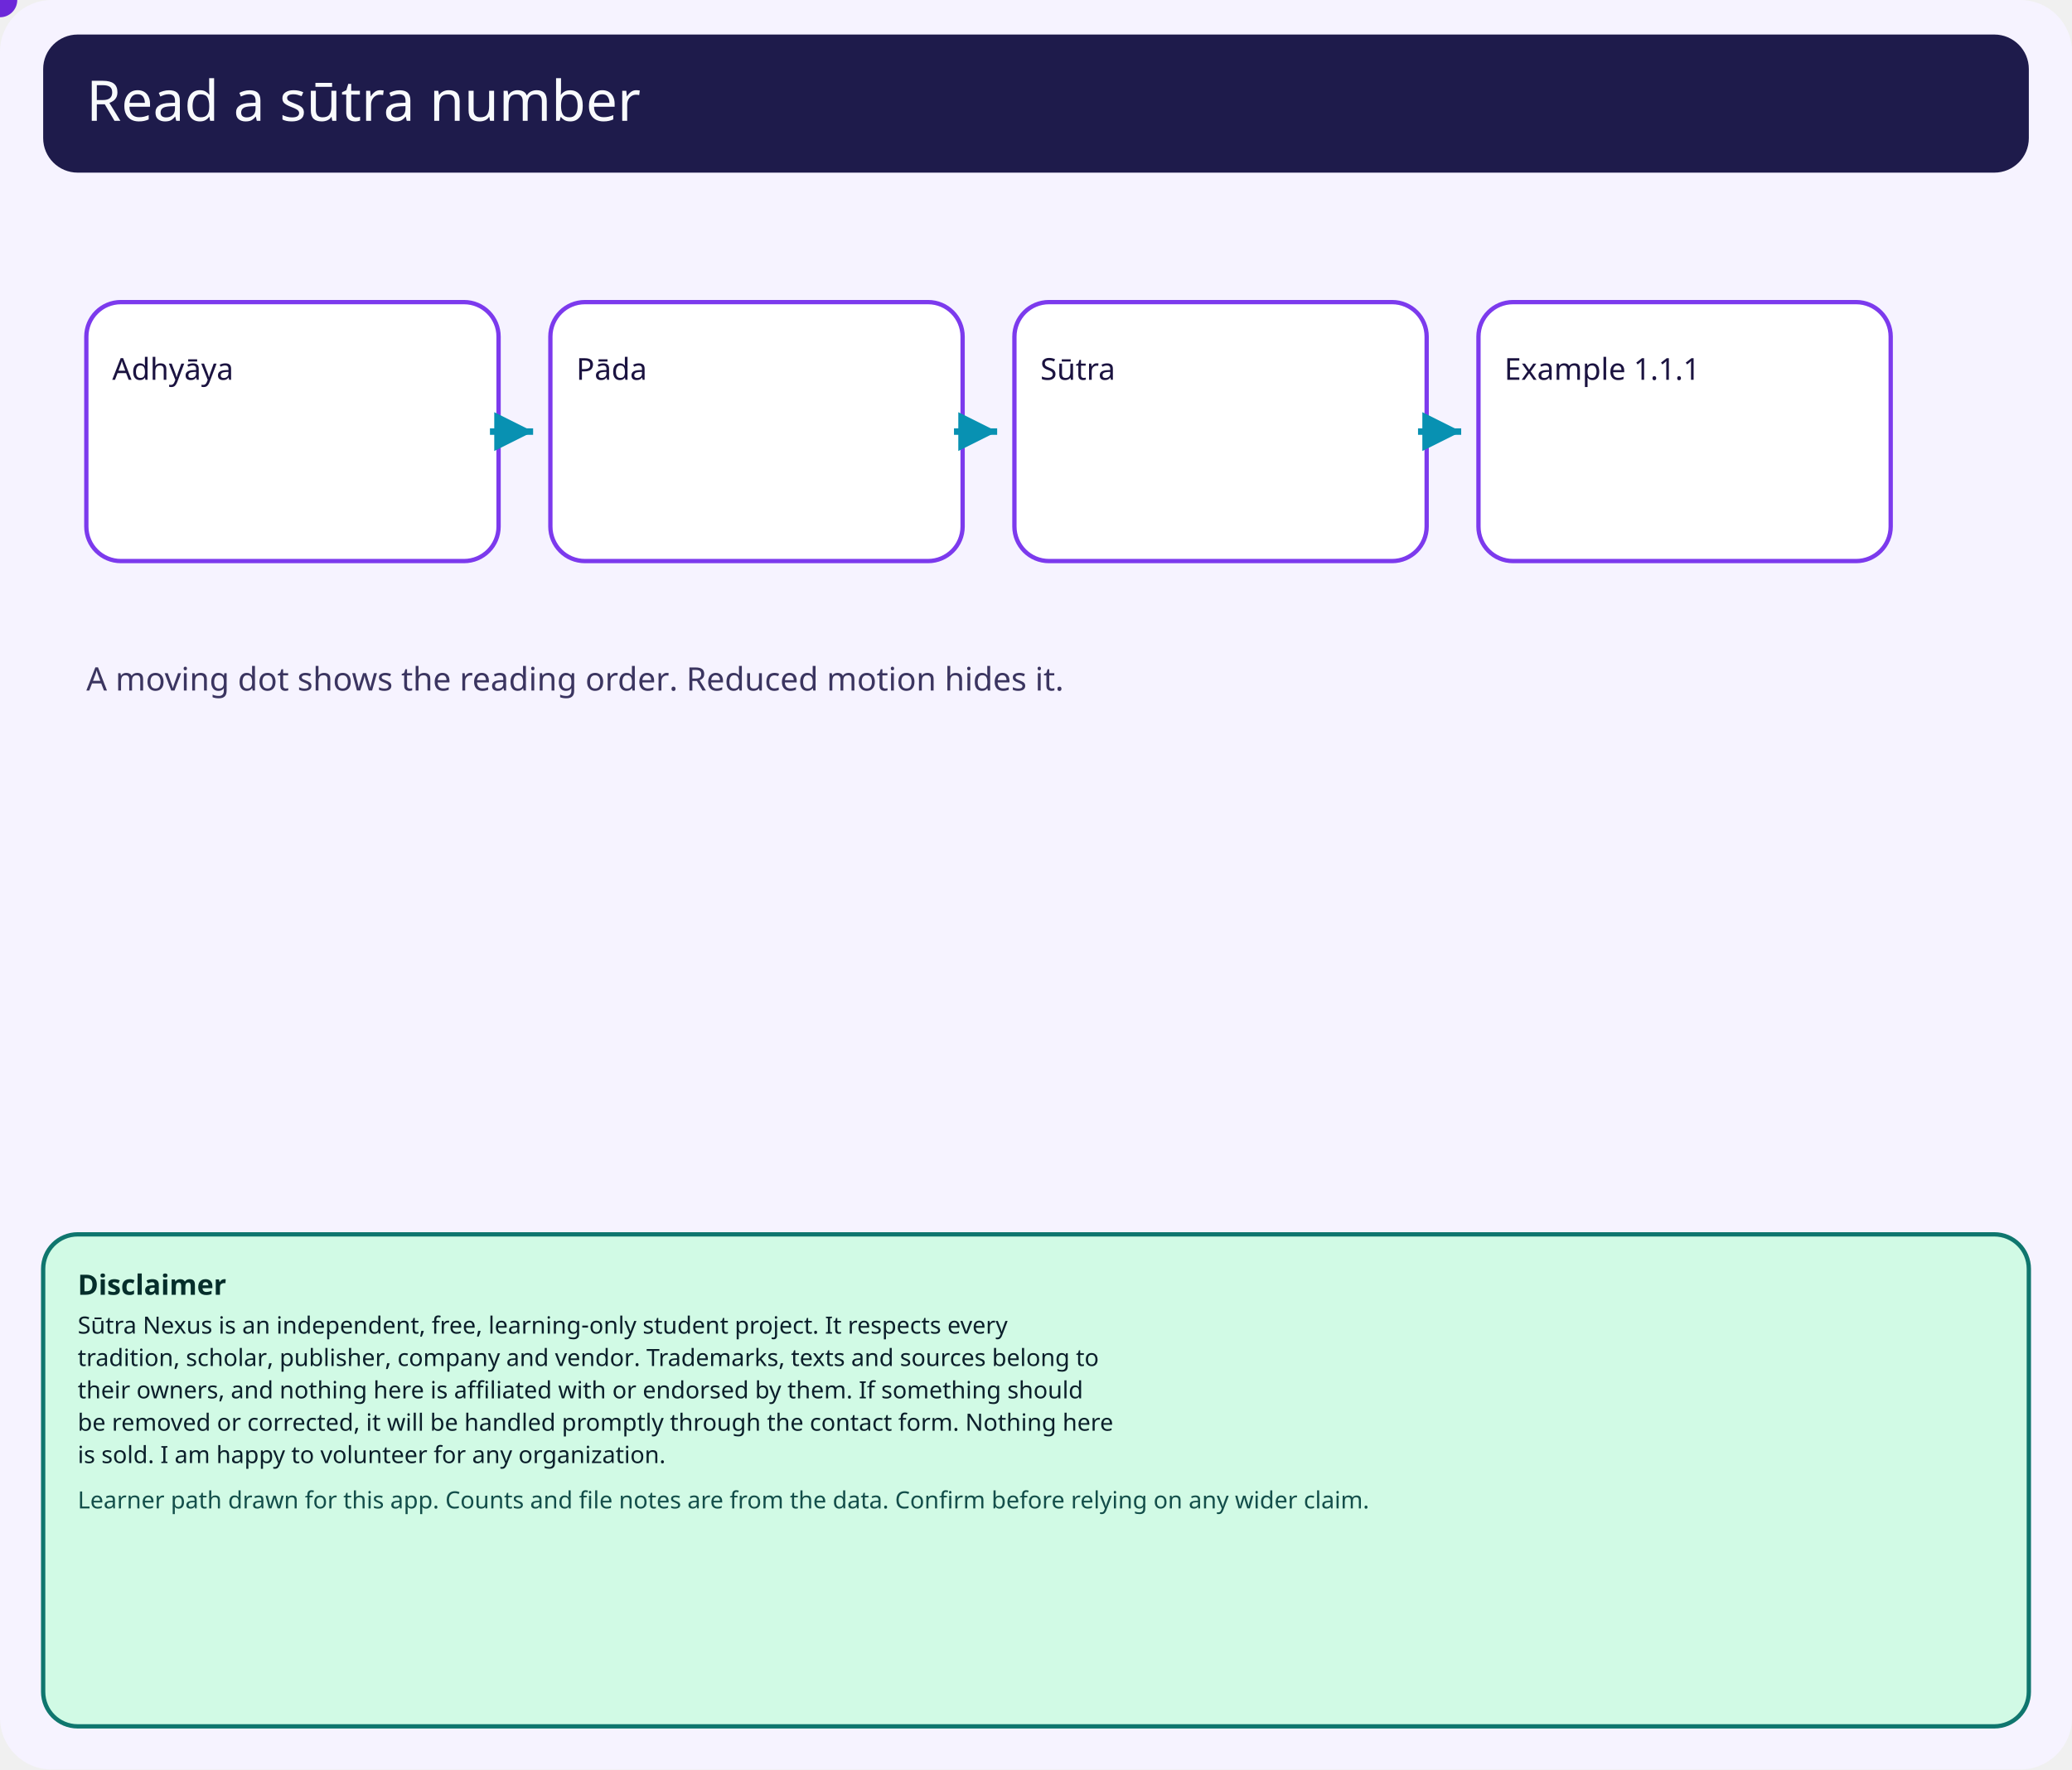
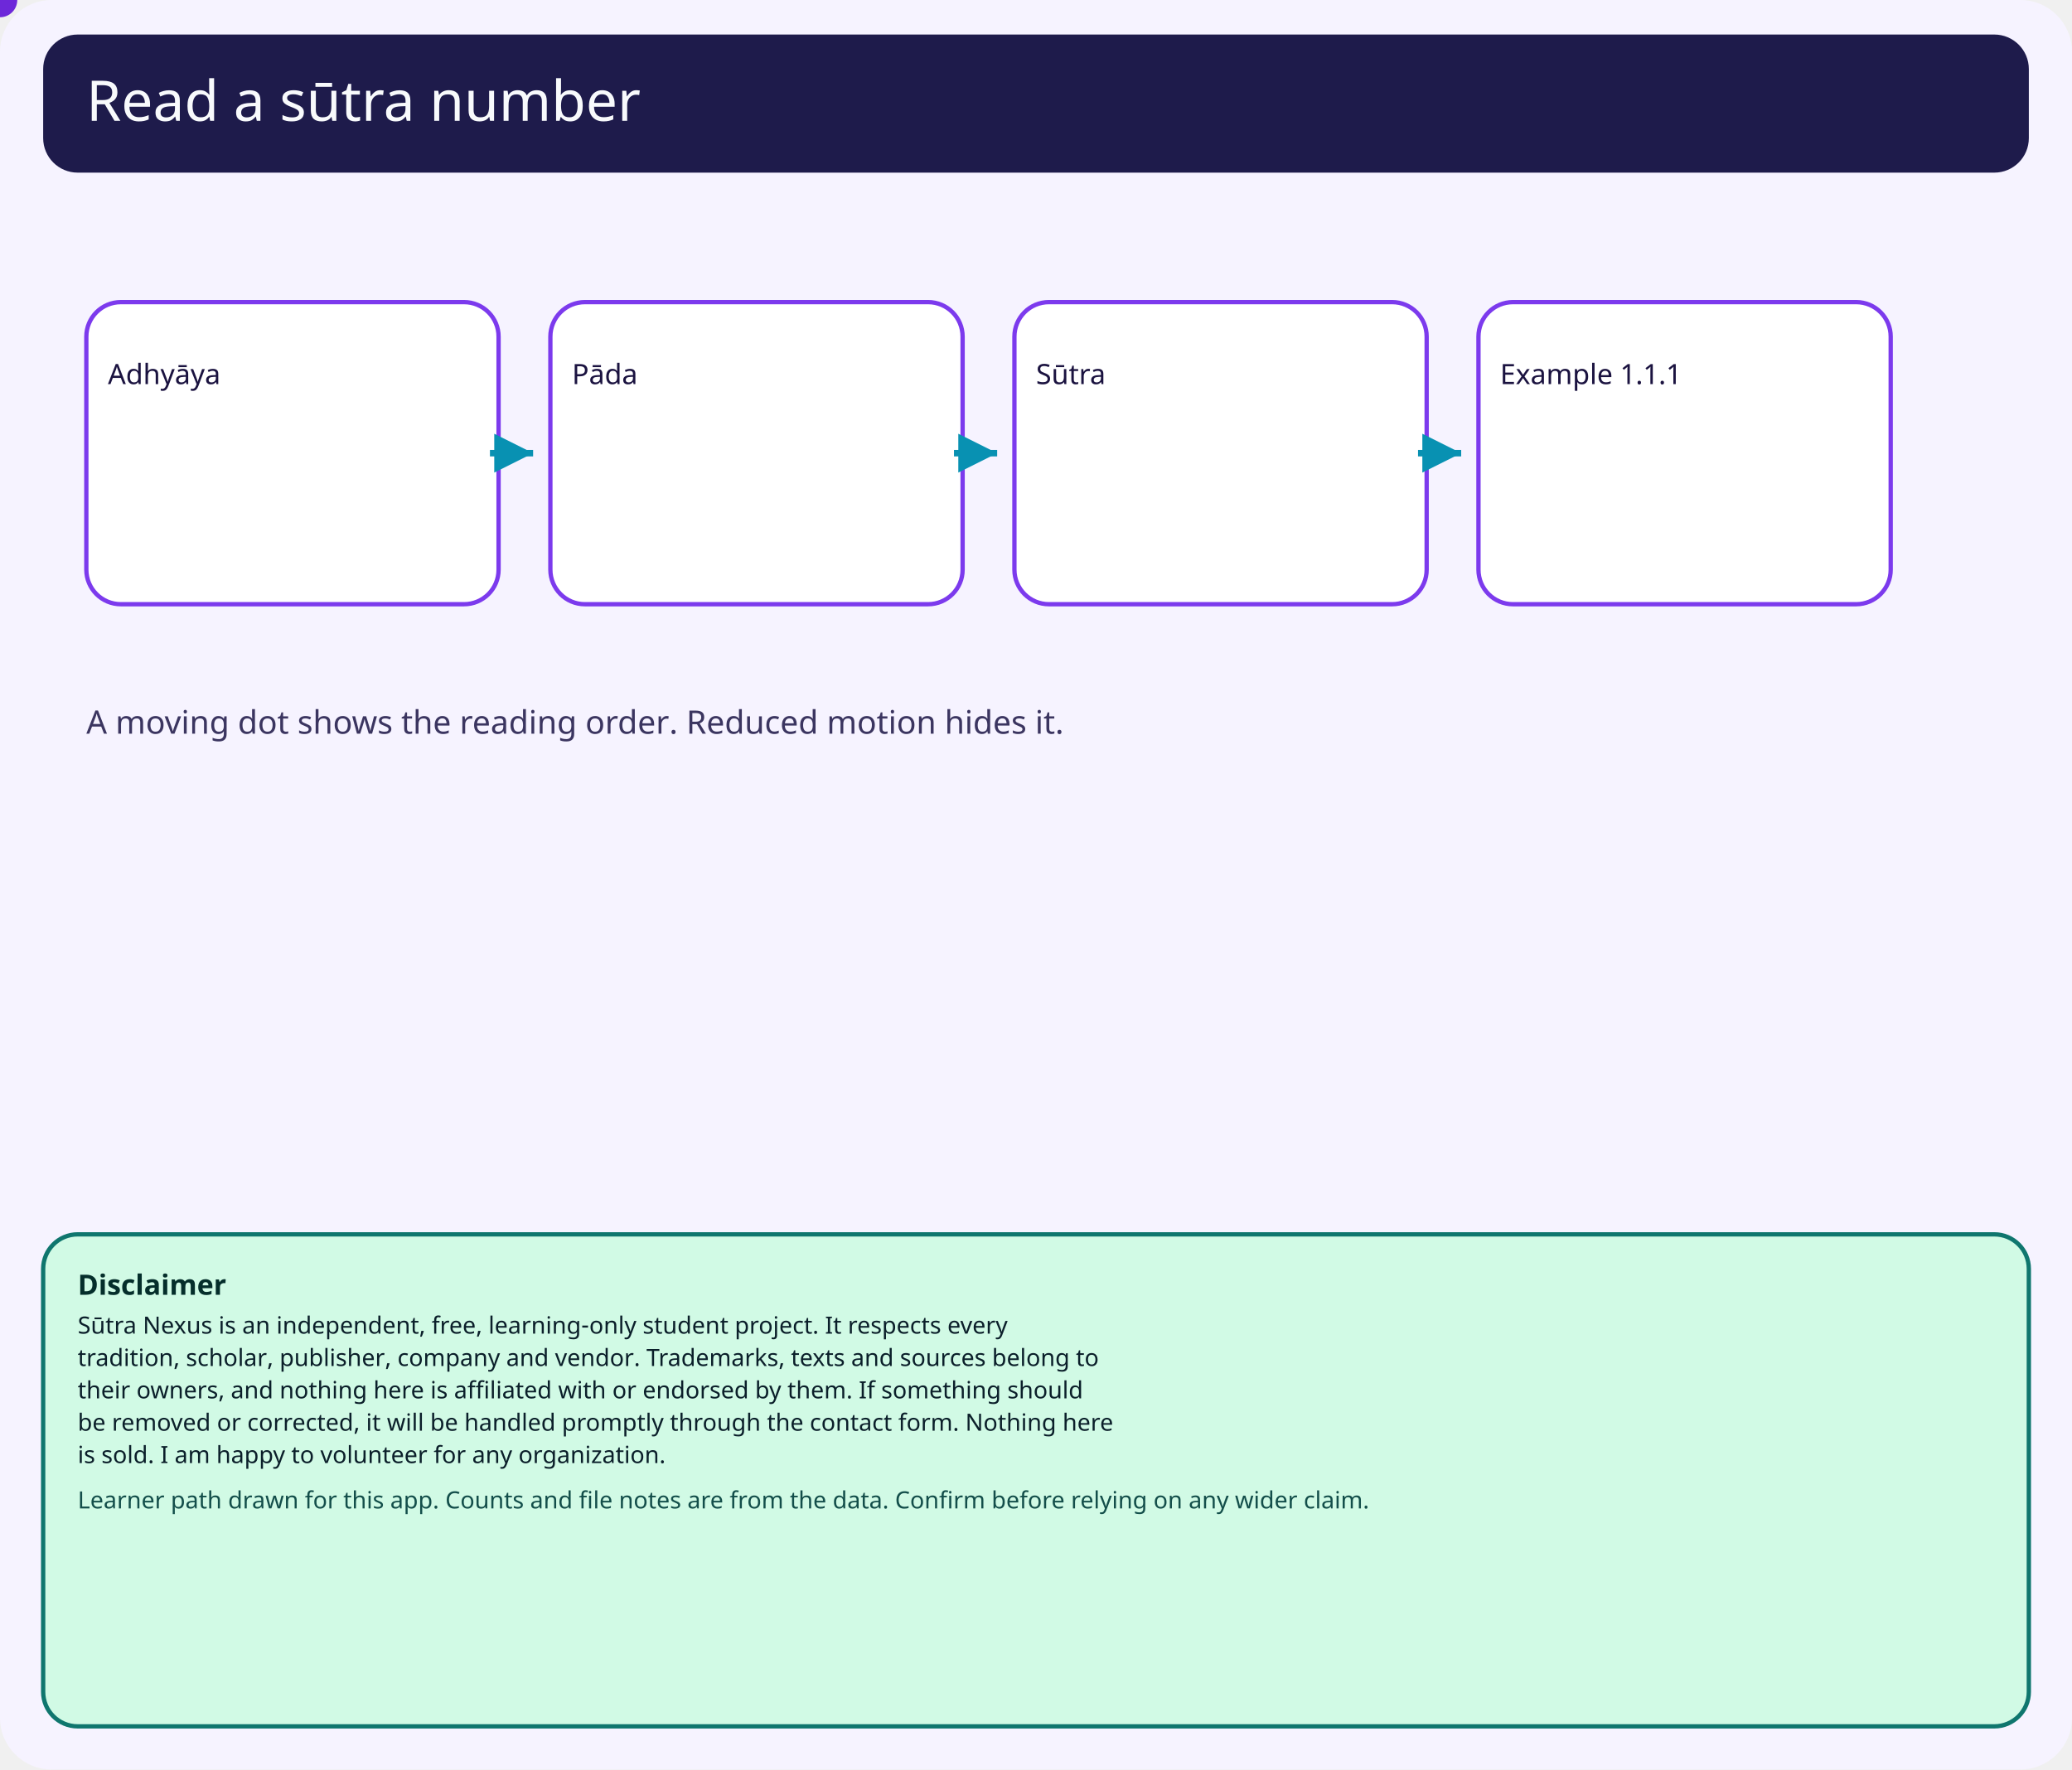
<svg xmlns="http://www.w3.org/2000/svg" viewBox="0 0 960 820" role="img" aria-label="Read a sūtra number">
  <style>
text { font-family: "Noto Sans Devanagari", "Segoe UI", sans-serif; }

@media (prefers-reduced-motion: reduce) { .mover { display: none; } }

</style>
  <rect width="960" height="820" rx="24" fill="#f6f3ff" />
  <rect x="20" y="16" width="920" height="64" rx="16" fill="#1e1b4b" />
  <text x="40" y="56" font-size="26" fill="#f8fafc">Read a sūtra number</text>
  <defs>
    <marker id="arrow" markerWidth="8" markerHeight="8" refX="6" refY="3" orient="auto">
      <path d="M0 0 L6 3 L0 6" fill="#0891b2" />
    </marker>
  </defs>
-   <rect x="40" y="140" width="191" height="120" rx="16" fill="#fff" stroke="#7c3aed" stroke-width="2" />
-   <text x="52" y="176" font-size="14" fill="#1b1340">Adhyāya</text>
-   <path d="M 227 200 H 247" stroke="#0891b2" stroke-width="3" marker-end="url(#arrow)" />
-   <rect x="255" y="140" width="191" height="120" rx="16" fill="#fff" stroke="#7c3aed" stroke-width="2" />
-   <text x="267" y="176" font-size="14" fill="#1b1340">Pāda</text>
-   <path d="M 442 200 H 462" stroke="#0891b2" stroke-width="3" marker-end="url(#arrow)" />
-   <rect x="470" y="140" width="191" height="120" rx="16" fill="#fff" stroke="#7c3aed" stroke-width="2" />
-   <text x="482" y="176" font-size="14" fill="#1b1340">Sūtra</text>
-   <path d="M 657 200 H 677" stroke="#0891b2" stroke-width="3" marker-end="url(#arrow)" />
-   <rect x="685" y="140" width="191" height="120" rx="16" fill="#fff" stroke="#7c3aed" stroke-width="2" />
-   <text x="697" y="176" font-size="14" fill="#1b1340">Example 1.1.1</text>
-   <text x="40" y="320" font-size="15" fill="#3b3560">A moving dot shows the reading order. Reduced motion hides it.</text>
+   <rect x="40" y="140" width="191" height="140" rx="16" fill="#fff" stroke="#7c3aed" stroke-width="2" />
+   <text x="50" y="178" font-size="13" fill="#1b1340">Adhyāya</text>
+   <path d="M 227 210 H 247" stroke="#0891b2" stroke-width="3" marker-end="url(#arrow)" />
+   <rect x="255" y="140" width="191" height="140" rx="16" fill="#fff" stroke="#7c3aed" stroke-width="2" />
+   <text x="265" y="178" font-size="13" fill="#1b1340">Pāda</text>
+   <path d="M 442 210 H 462" stroke="#0891b2" stroke-width="3" marker-end="url(#arrow)" />
+   <rect x="470" y="140" width="191" height="140" rx="16" fill="#fff" stroke="#7c3aed" stroke-width="2" />
+   <text x="480" y="178" font-size="13" fill="#1b1340">Sūtra</text>
+   <path d="M 657 210 H 677" stroke="#0891b2" stroke-width="3" marker-end="url(#arrow)" />
+   <rect x="685" y="140" width="191" height="140" rx="16" fill="#fff" stroke="#7c3aed" stroke-width="2" />
+   <text x="695" y="178" font-size="13" fill="#1b1340">Example 1.1.1</text>
+   <text x="40" y="340" font-size="15" fill="#3b3560">A moving dot shows the reading order. Reduced motion hides it.</text>
  <rect x="20" y="572" width="920" height="228" rx="16" fill="#d1fae5" stroke="#0f766e" stroke-width="2" />
  <text x="36" y="600" font-size="13" font-weight="700" fill="#052e2b">Disclaimer</text>
  <text x="36" y="618" font-size="11" fill="#0b1f2a">Sūtra Nexus is an independent, free, learning-only student project. It respects every</text>
  <text x="36" y="633" font-size="11" fill="#0b1f2a">tradition, scholar, publisher, company and vendor. Trademarks, texts and sources belong to</text>
  <text x="36" y="648" font-size="11" fill="#0b1f2a">their owners, and nothing here is affiliated with or endorsed by them. If something should</text>
  <text x="36" y="663" font-size="11" fill="#0b1f2a">be removed or corrected, it will be handled promptly through the contact form. Nothing here</text>
  <text x="36" y="678" font-size="11" fill="#0b1f2a">is sold. I am happy to volunteer for any organization.</text>
  <text x="36" y="699" font-size="11" fill="#134e4a">Learner path drawn for this app. Counts and file notes are from the data. Confirm before relying on any wider claim.</text>
  <circle class="mover" r="8" fill="#6d28d9">
    <animateMotion dur="4.8s" repeatCount="indefinite" path="M 70 300 H 890" />
  </circle>
</svg>
